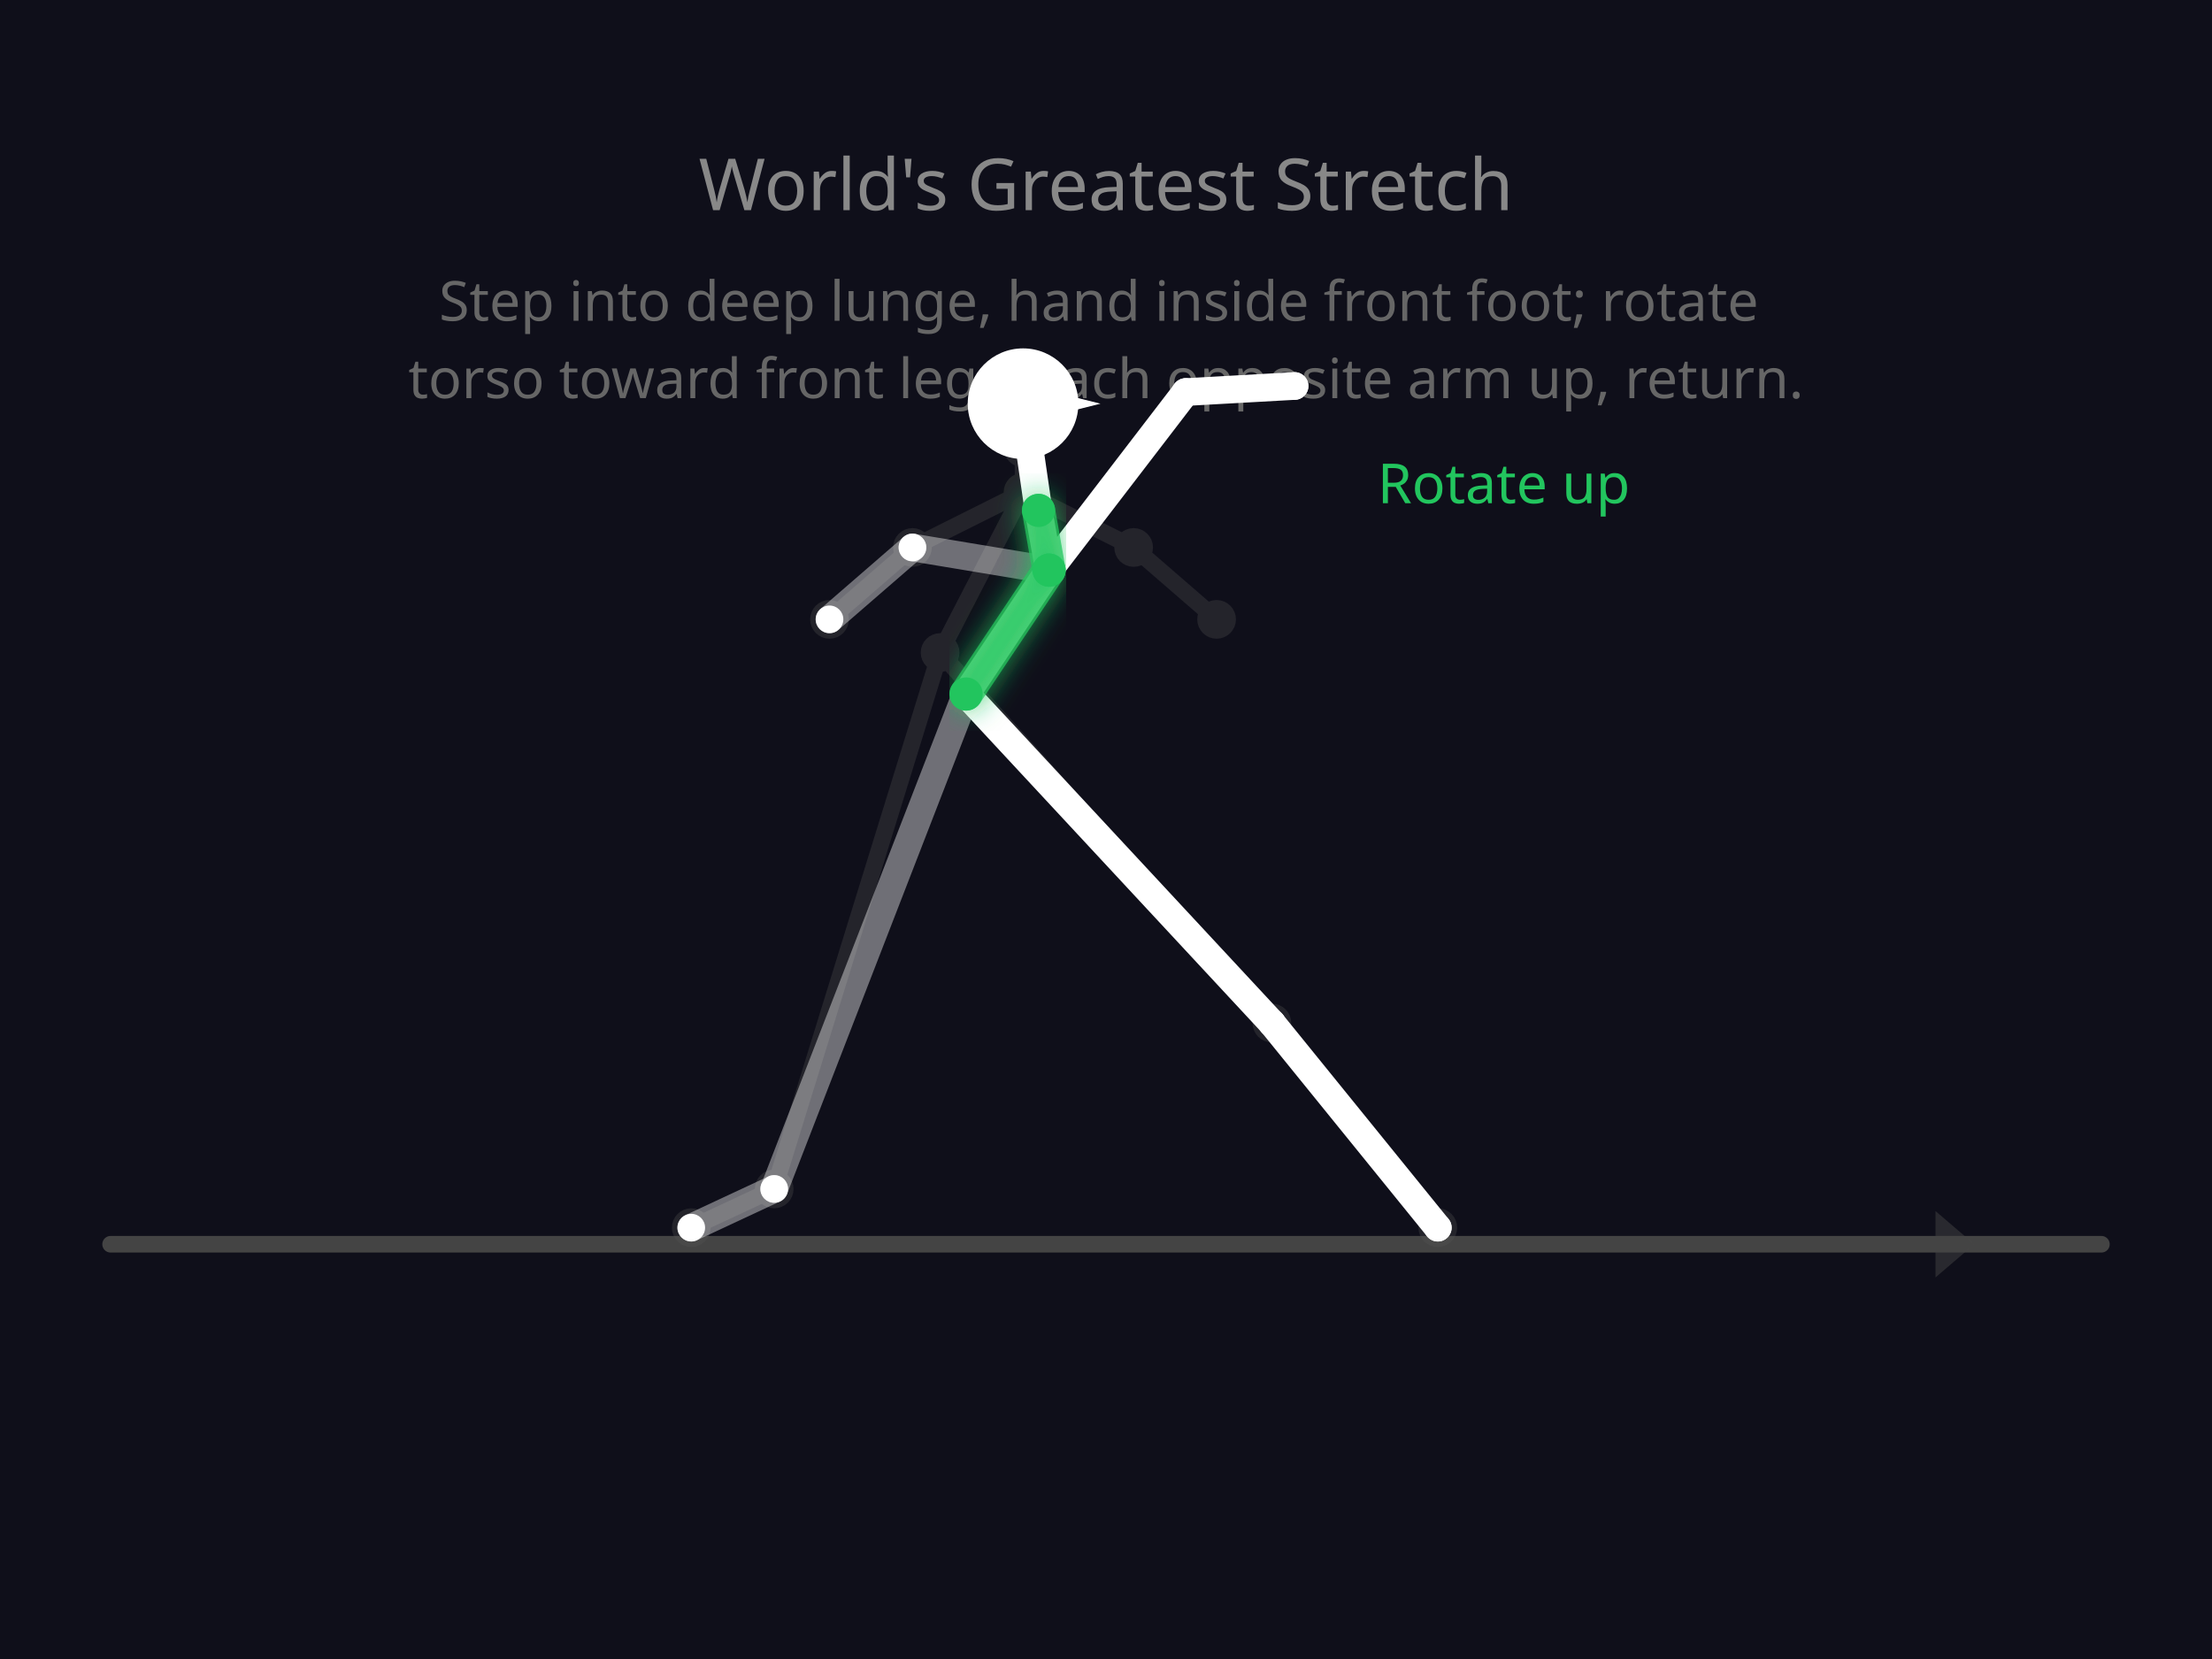
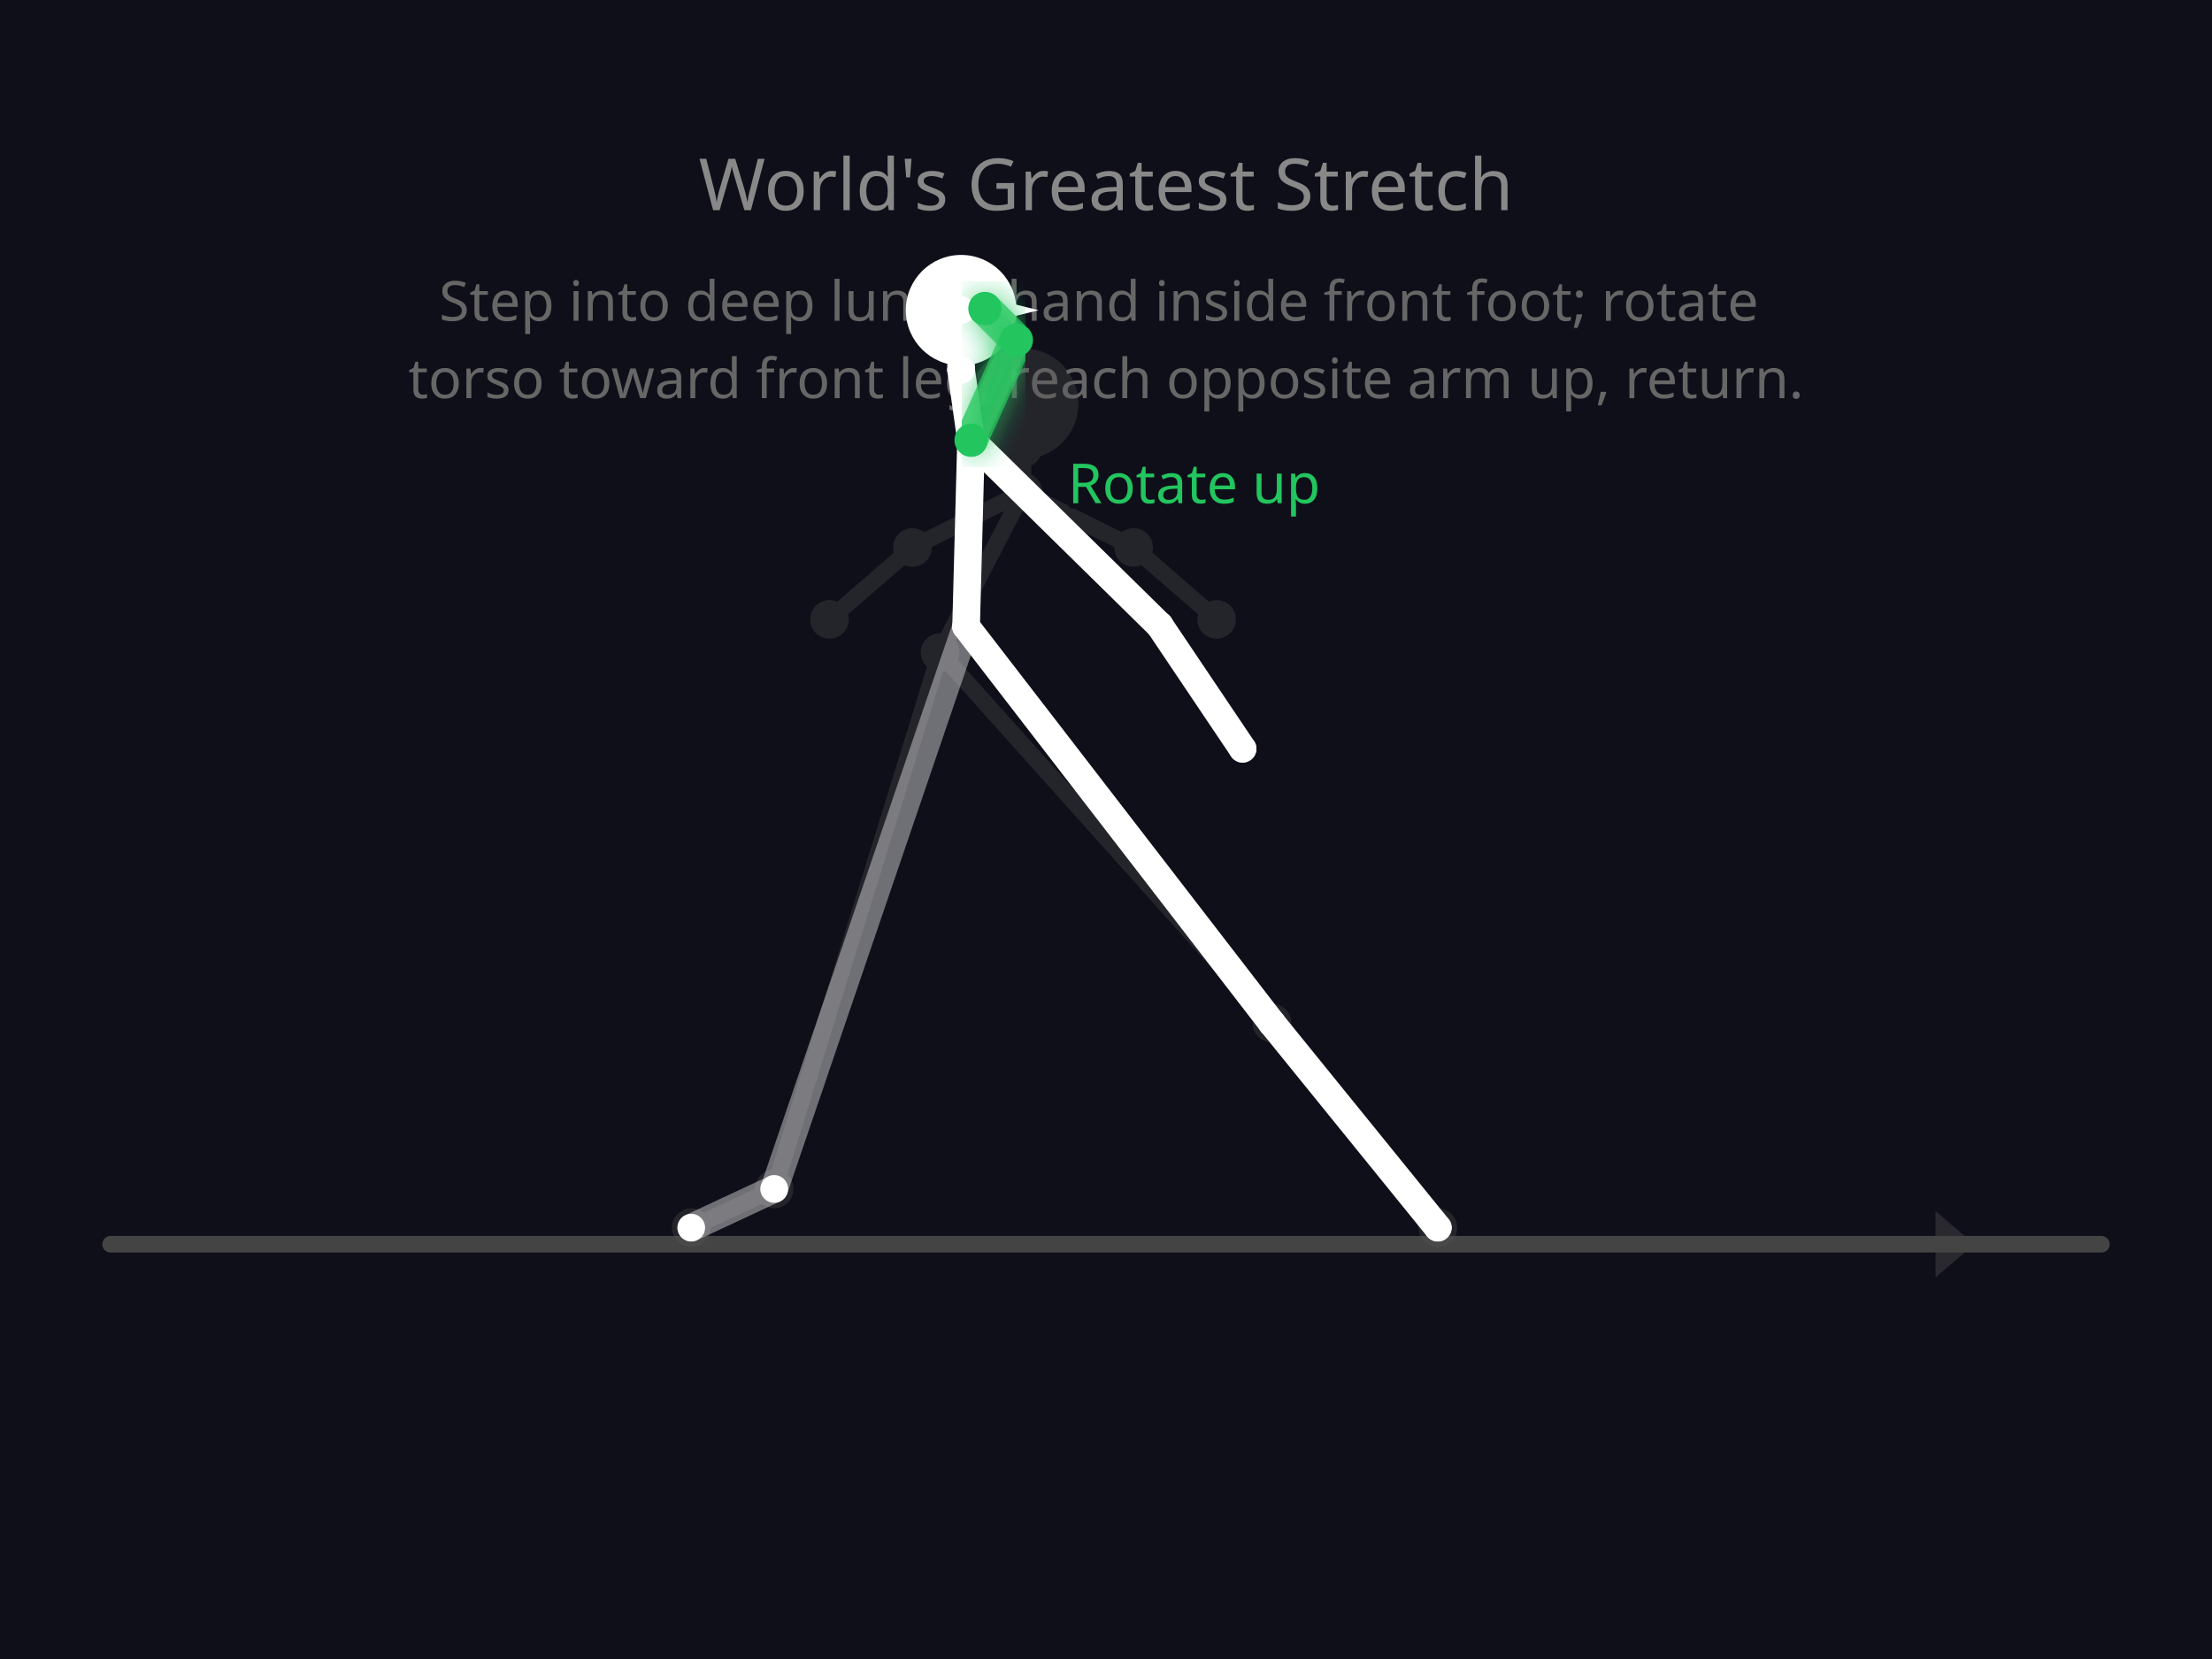
<svg xmlns="http://www.w3.org/2000/svg" viewBox="0 0 400 300">
  <defs>
    <filter id="glow" x="-20%" y="-20%" width="140%" height="140%">
      <feGaussianBlur stdDeviation="2.5" result="blur" />
      <feMerge>
        <feMergeNode in="blur" />
        <feMergeNode in="SourceGraphic" />
      </feMerge>
    </filter>
  </defs>
  <rect width="400" height="300" fill="#0f0f1a" />
  <line x1="20" y1="225" x2="380" y2="225" stroke="#444" stroke-width="3" stroke-linecap="round" />
  <polygon points="350,231 357,225 350,219" fill="#444" opacity="0.5" />
  <text x="200" y="38" fill="#888" font-size="13" font-family="sans-serif" text-anchor="middle">World's Greatest Stretch</text>
  <text x="200" y="58" fill="#666" font-size="10" font-family="sans-serif" text-anchor="middle">
    <tspan x="200" dy="0">Step into deep lunge, hand inside front foot; rotate</tspan>
    <tspan x="200" dy="14">torso toward front leg, reach opposite arm up, return.</tspan>
  </text>
  <g stroke="#555" stroke-width="3" fill="none" stroke-linecap="round" stroke-linejoin="round" opacity="0.3">
    <circle cx="185" cy="73" r="10" fill="#555" stroke="none" />
    <line x1="185" y1="73" x2="185" y2="81" />
    <line x1="185" y1="81" x2="185" y2="89" />
    <line x1="185" y1="89" x2="170" y2="118" />
    <line x1="185" y1="89" x2="165" y2="99" />
    <line x1="165" y1="99" x2="150" y2="112" />
    <line x1="185" y1="89" x2="205" y2="99" />
    <line x1="205" y1="99" x2="220" y2="112" />
    <line x1="170" y1="118" x2="140" y2="215" />
    <line x1="140" y1="215" x2="125" y2="222" />
    <line x1="170" y1="118" x2="230" y2="185" />
    <line x1="230" y1="185" x2="260" y2="222" />
    <circle cx="185" cy="73" r="2" fill="none" />
    <circle cx="185" cy="81" r="2" fill="none" />
    <circle cx="185" cy="89" r="2" fill="none" />
    <circle cx="170" cy="118" r="2" fill="none" />
    <circle cx="165" cy="99" r="2" fill="none" />
    <circle cx="150" cy="112" r="2" fill="none" />
    <circle cx="205" cy="99" r="2" fill="none" />
    <circle cx="220" cy="112" r="2" fill="none" />
    <circle cx="140" cy="215" r="2" fill="none" />
    <circle cx="125" cy="222" r="2" fill="none" />
    <circle cx="230" cy="185" r="2" fill="none" />
    <circle cx="260" cy="222" r="2" fill="none" />
  </g>
  <g stroke="#FFF" stroke-width="5" fill="none" stroke-linecap="round" stroke-linejoin="round">
-     <circle cx="185" cy="73" r="10" fill="#FFF" stroke="none" />
-     <polygon points="191,71 199,73 191,75" fill="#FFF" stroke="none" />
-     <line x1="185" y1="73" x2="187.8" y2="92.3" />
-     <line x1="187.8" y1="92.3" x2="189.7" y2="103.1" />
-     <line x1="189.7" y1="103.1" x2="174.7" y2="125.5" />
-     <line x1="189.7" y1="103.1" x2="165" y2="99" opacity="0.4" />
-     <line x1="165" y1="99" x2="150" y2="112" opacity="0.4" />
-     <line x1="189.7" y1="103.1" x2="214.4" y2="70.9" />
-     <line x1="214.4" y1="70.9" x2="234.1" y2="69.8" />
-     <line x1="174.7" y1="125.5" x2="140" y2="215" opacity="0.4" />
+     <circle cx="173.8" cy="56.1" r="10" fill="#FFF" stroke="none" />
+     <polygon points="179.8,54.1 187.8,56.1 179.8,58.1" fill="#FFF" stroke="none" />
+     <line x1="173.8" y1="56.1" x2="173.8" y2="66.9" />
+     <line x1="173.8" y1="66.9" x2="175.6" y2="79.6" />
+     <line x1="175.6" y1="79.6" x2="174.7" y2="113.3" />
+     <line x1="175.6" y1="79.6" x2="183.8" y2="61.5" opacity="0.4" />
+     <line x1="183.8" y1="61.5" x2="178.1" y2="55.8" opacity="0.4" />
+     <line x1="175.6" y1="79.6" x2="209.7" y2="113.1" />
+     <line x1="209.7" y1="113.1" x2="224.7" y2="135.4" />
+     <line x1="174.7" y1="113.3" x2="140" y2="215" opacity="0.4" />
    <line x1="140" y1="215" x2="125" y2="222" opacity="0.4" />
-     <line x1="174.7" y1="125.5" x2="230" y2="185" />
+     <line x1="174.7" y1="113.3" x2="230" y2="185" />
    <line x1="230" y1="185" x2="260" y2="222" />
    <g filter="url(#glow)">
-       <line x1="187.8" y1="92.3" x2="189.7" y2="103.1" stroke="#22C55E" stroke-width="6" opacity="0.75" />
-       <line x1="189.7" y1="103.1" x2="174.7" y2="125.5" stroke="#22C55E" stroke-width="6" opacity="0.75" />
+       <line x1="175.6" y1="79.6" x2="183.8" y2="61.5" stroke="#22C55E" stroke-width="6" opacity="0.75" />
+       <line x1="183.8" y1="61.5" x2="178.1" y2="55.8" stroke="#22C55E" stroke-width="6" opacity="0.75" />
    </g>
-     <circle cx="185" cy="73" r="2.5" fill="#FFF" stroke="none" />
-     <circle cx="187.8" cy="92.3" r="3" fill="#22C55E" stroke="none" />
-     <circle cx="189.7" cy="103.1" r="3" fill="#22C55E" stroke="none" />
-     <circle cx="174.7" cy="125.5" r="3" fill="#22C55E" stroke="none" />
-     <circle cx="165" cy="99" r="2.5" fill="#FFF" stroke="none" />
-     <circle cx="150" cy="112" r="2.5" fill="#FFF" stroke="none" />
-     <circle cx="214.4" cy="70.9" r="2.5" fill="#FFF" stroke="none" />
-     <circle cx="234.1" cy="69.8" r="2.5" fill="#FFF" stroke="none" />
+     <circle cx="173.8" cy="56.1" r="2.5" fill="#FFF" stroke="none" />
+     <circle cx="173.8" cy="66.9" r="2.5" fill="#FFF" stroke="none" />
+     <circle cx="175.6" cy="79.6" r="3" fill="#22C55E" stroke="none" />
+     <circle cx="174.7" cy="113.3" r="2.5" fill="#FFF" stroke="none" />
+     <circle cx="183.8" cy="61.5" r="3" fill="#22C55E" stroke="none" />
+     <circle cx="178.1" cy="55.8" r="3" fill="#22C55E" stroke="none" />
+     <circle cx="209.7" cy="113.1" r="2.5" fill="#FFF" stroke="none" />
+     <circle cx="224.7" cy="135.4" r="2.5" fill="#FFF" stroke="none" />
    <circle cx="140" cy="215" r="2.5" fill="#FFF" stroke="none" />
    <circle cx="125" cy="222" r="2.5" fill="#FFF" stroke="none" />
    <circle cx="230" cy="185" r="2.5" fill="#FFF" stroke="none" />
    <circle cx="260" cy="222" r="2.5" fill="#FFF" stroke="none" />
  </g>
-   <text x="249.1" y="91" fill="#22C55E" font-size="10" font-family="sans-serif" paint-order="stroke" stroke="#0f0f1a" stroke-width="2" stroke-linecap="round" stroke-linejoin="round">Rotate up</text>
+   <text x="193.1" y="91" fill="#22C55E" font-size="10" font-family="sans-serif" paint-order="stroke" stroke="#0f0f1a" stroke-width="2" stroke-linecap="round" stroke-linejoin="round">Rotate up</text>
</svg>
